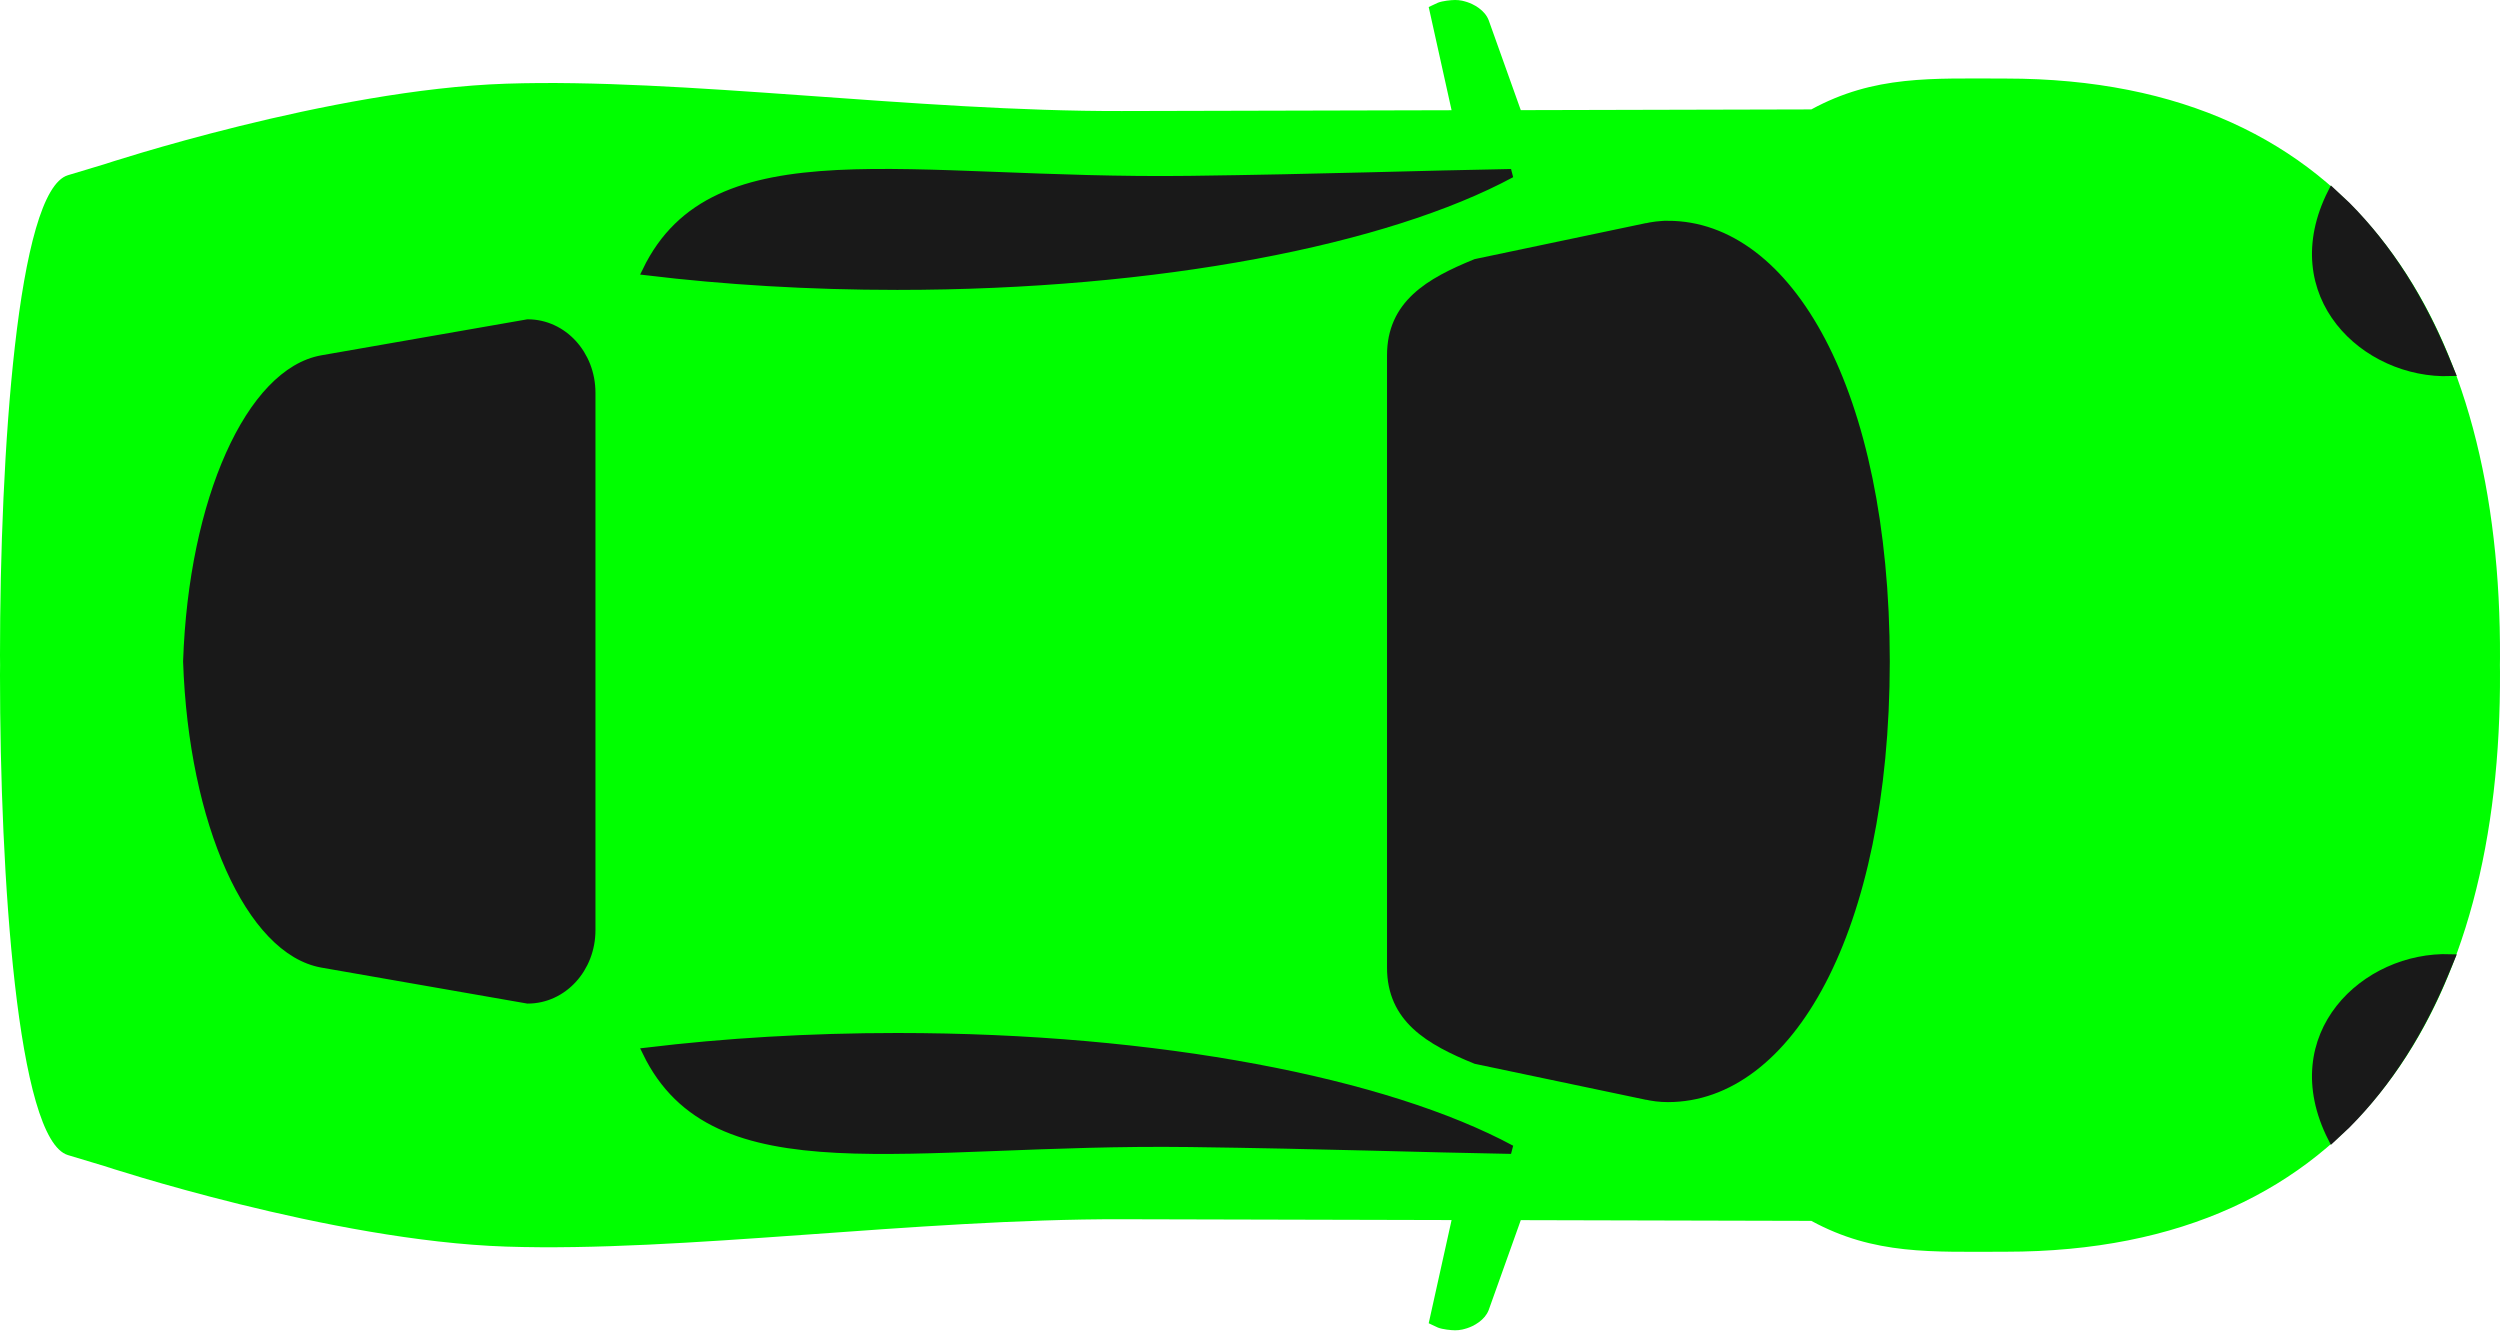
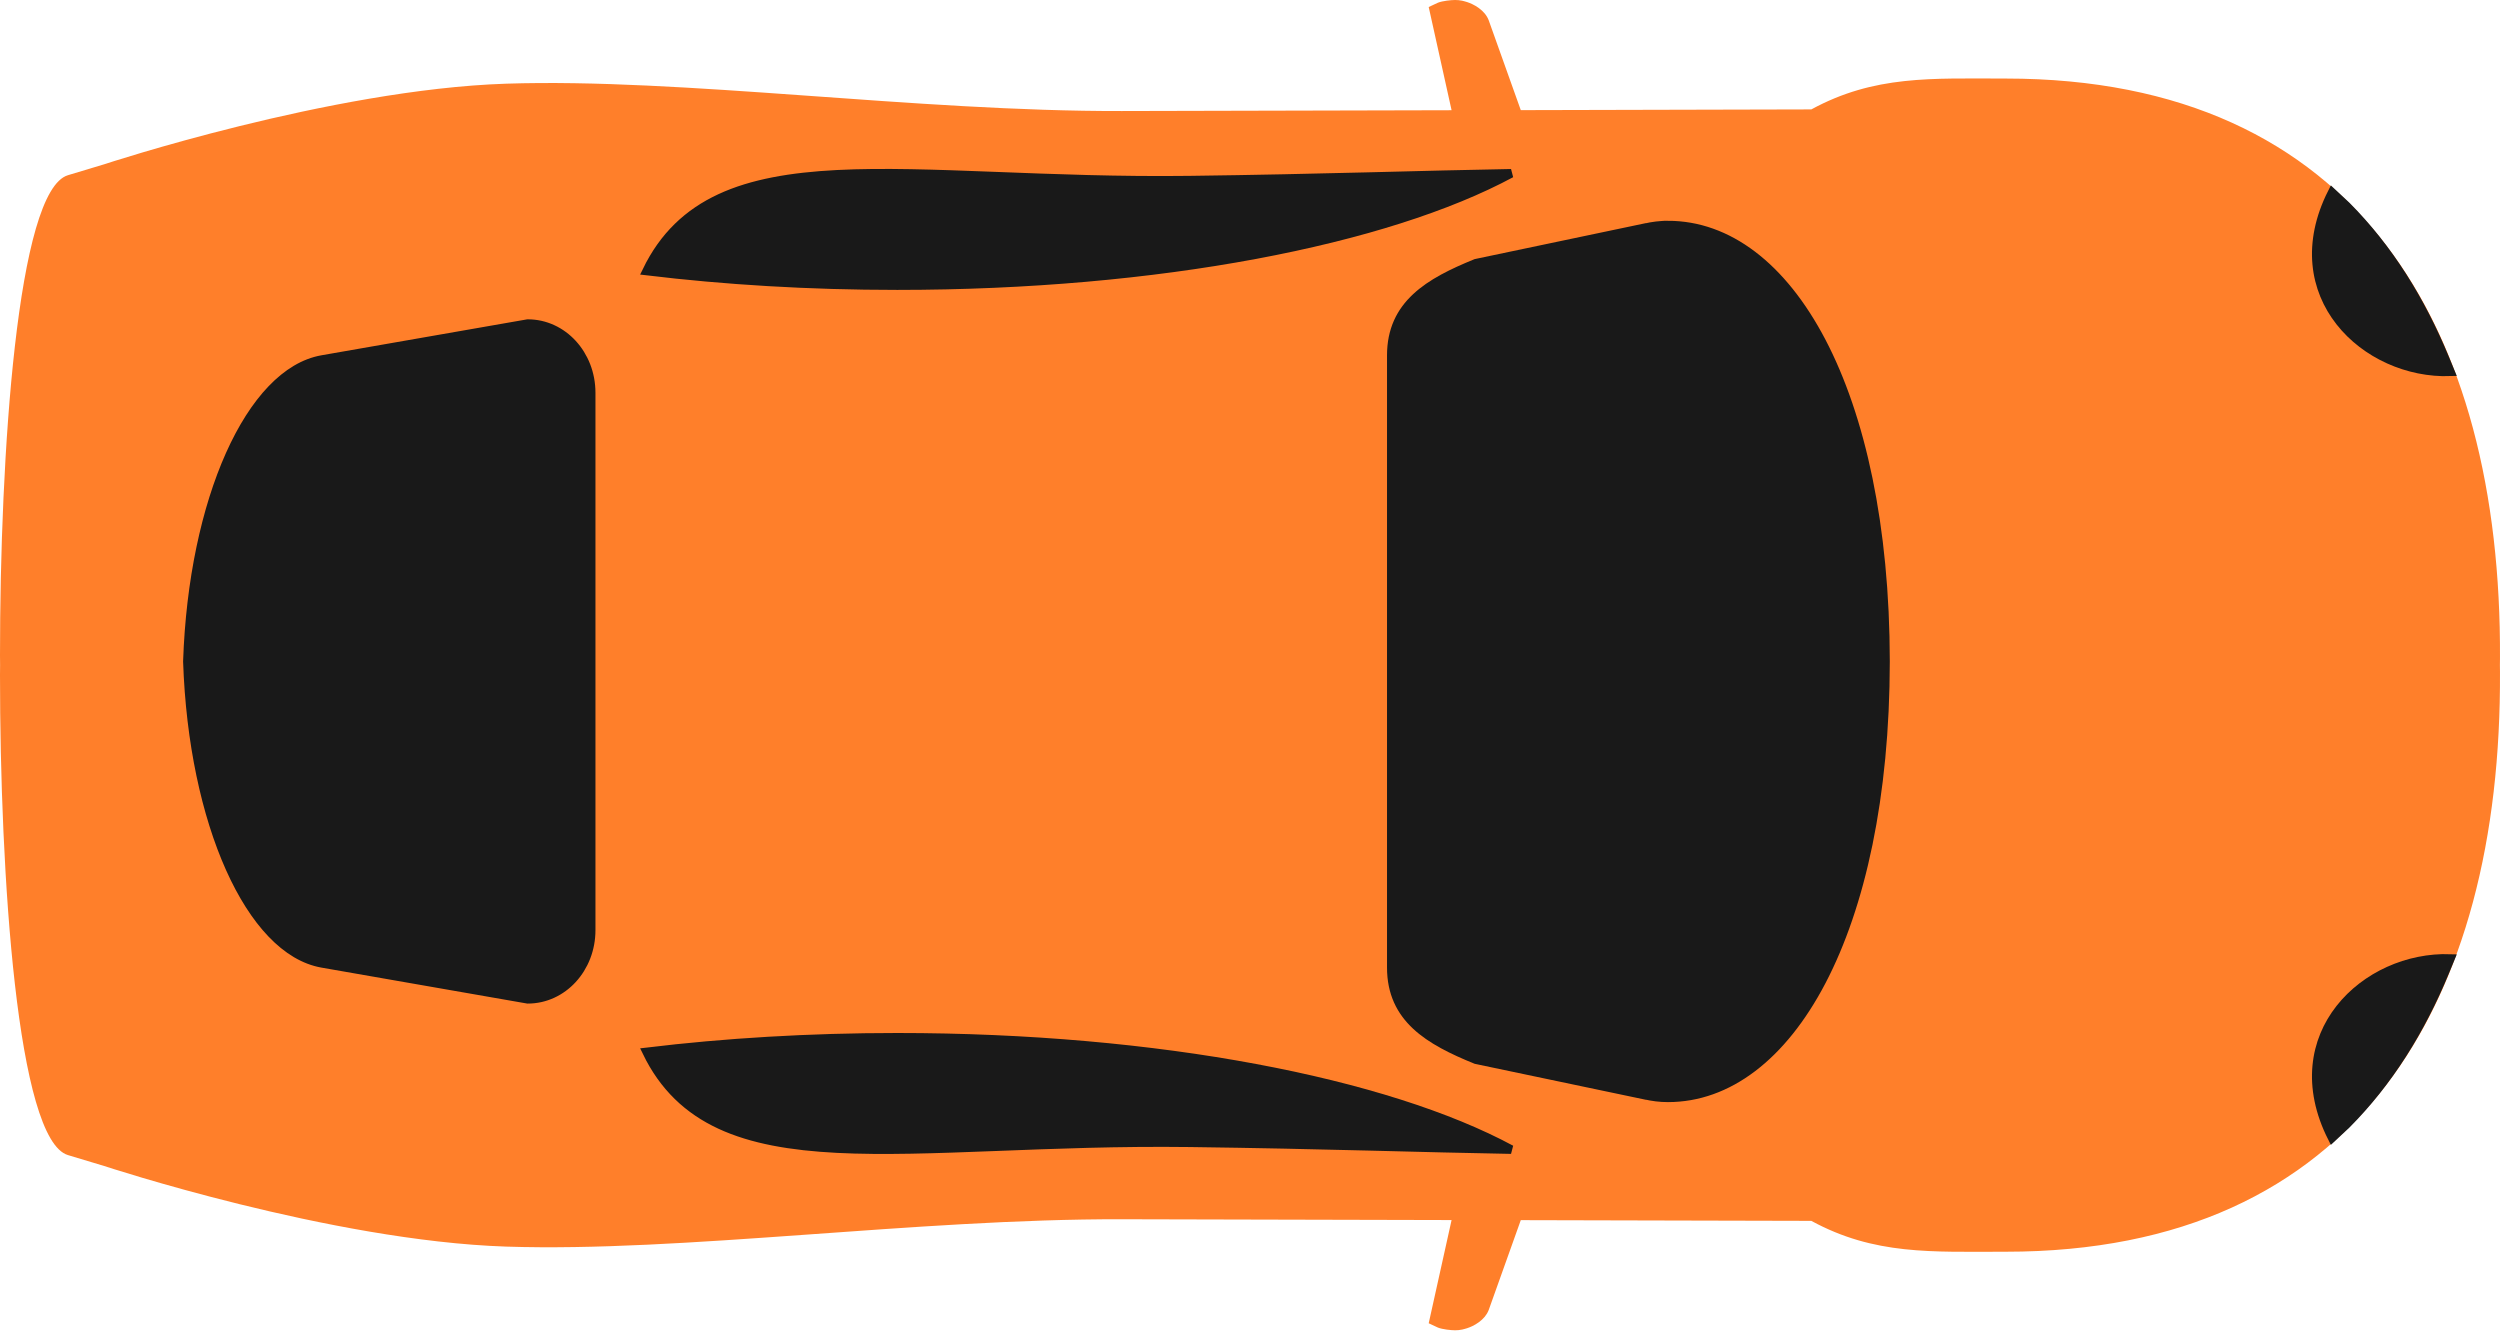
<svg xmlns="http://www.w3.org/2000/svg" width="1439.671" height="766.07" version="1.1" id="svg104">
  <defs id="defs64" />
  <g id="g102" transform="translate(-252.3426,-169.1283)">
    <g externalResourcesRequired="false" id="layer1" display="inline" style="display:inline">
      <g id="g3890">
-         <path d="m 1090.259,169.129 c -2.296,0.015 -7.185,0.508 -9.844,1.554 l -5.327,2.487 13.174,59.435 -189.945,0.466 c -118.648,0.274 -253.424,-19.075 -354.494,-15.752 -101.07,3.322 -231.51,46.428 -231.51,46.428 l -20.83,6.27 c -29.298,8.782 -39.14,161.45 -39.14,276.55 0,1.846 0.041,3.736 0.048,5.596 -0.007,1.86 -0.048,3.751 -0.048,5.596 0,115.1 9.842,267.768 39.14,276.55 l 20.83,6.27 c 0,0 130.44,43.106 231.51,46.428 101.07,3.322 235.845,-16.027 354.494,-15.752 l 189.945,0.466 -13.174,59.435 5.327,2.487 c 2.659,1.047 7.548,1.54 9.844,1.554 1.292,0.01 2.671,-0.123 4.09,-0.415 0.473,-0.097 0.949,-0.234 1.427,-0.363 0.463,-0.125 0.963,-0.26 1.427,-0.415 0.956,-0.32 1.923,-0.7 2.853,-1.14 2.772,-1.313 5.379,-3.155 7.276,-5.441 0.015,-0.018 0.033,-0.035 0.048,-0.052 0.951,-1.155 1.693,-2.409 2.235,-3.783 l 18.5,-51.818 167.308,0.415 c 36.373,19.802 69.261,17.773 111.998,17.773 202.786,0 285.54,-143.574 284.584,-333.911 0,-1.294 -0.029,-2.596 -0.047,-3.886 0.018,-1.29 0.047,-2.593 0.047,-3.886 0.956,-190.338 -81.799,-333.911 -284.584,-333.911 -42.737,0 -75.625,-2.029 -111.998,17.773 l -167.308,0.415 -18.5,-51.817 c -0.542,-1.374 -1.284,-2.628 -2.235,-3.783 -0.015,-0.017 -0.032,-0.034 -0.048,-0.052 -1.897,-2.286 -4.504,-4.128 -7.276,-5.441 -0.931,-0.44 -1.897,-0.82 -2.853,-1.14 -0.464,-0.154 -0.963,-0.29 -1.427,-0.415 -0.478,-0.129 -0.954,-0.266 -1.427,-0.363 -1.419,-0.291 -2.798,-0.423 -4.09,-0.415 v -2.8e-4 z" id="path2853" style="fill:#00ff00" />
+         <path d="m 1090.259,169.129 c -2.296,0.015 -7.185,0.508 -9.844,1.554 l -5.327,2.487 13.174,59.435 -189.945,0.466 c -118.648,0.274 -253.424,-19.075 -354.494,-15.752 -101.07,3.322 -231.51,46.428 -231.51,46.428 l -20.83,6.27 c -29.298,8.782 -39.14,161.45 -39.14,276.55 0,1.846 0.041,3.736 0.048,5.596 -0.007,1.86 -0.048,3.751 -0.048,5.596 0,115.1 9.842,267.768 39.14,276.55 l 20.83,6.27 c 0,0 130.44,43.106 231.51,46.428 101.07,3.322 235.845,-16.027 354.494,-15.752 l 189.945,0.466 -13.174,59.435 5.327,2.487 c 2.659,1.047 7.548,1.54 9.844,1.554 1.292,0.01 2.671,-0.123 4.09,-0.415 0.473,-0.097 0.949,-0.234 1.427,-0.363 0.463,-0.125 0.963,-0.26 1.427,-0.415 0.956,-0.32 1.923,-0.7 2.853,-1.14 2.772,-1.313 5.379,-3.155 7.276,-5.441 0.015,-0.018 0.033,-0.035 0.048,-0.052 0.951,-1.155 1.693,-2.409 2.235,-3.783 l 18.5,-51.818 167.308,0.415 c 36.373,19.802 69.261,17.773 111.998,17.773 202.786,0 285.54,-143.574 284.584,-333.911 0,-1.294 -0.029,-2.596 -0.047,-3.886 0.018,-1.29 0.047,-2.593 0.047,-3.886 0.956,-190.338 -81.799,-333.911 -284.584,-333.911 -42.737,0 -75.625,-2.029 -111.998,17.773 l -167.308,0.415 -18.5,-51.817 c -0.542,-1.374 -1.284,-2.628 -2.235,-3.783 -0.015,-0.017 -0.032,-0.034 -0.048,-0.052 -1.897,-2.286 -4.504,-4.128 -7.276,-5.441 -0.931,-0.44 -1.897,-0.82 -2.853,-1.14 -0.464,-0.154 -0.963,-0.29 -1.427,-0.415 -0.478,-0.129 -0.954,-0.266 -1.427,-0.363 -1.419,-0.291 -2.798,-0.423 -4.09,-0.415 v -2.8e-4 z" id="path2853" style="fill:#ff7f2a;fill-opacity:1" />
        <path d="m 769.045,766.499 c -50.775,0 -99.388,2.985 -144.29,8.395 39.051,80.775 149.119,50.185 312.834,52.284 75.615,0.97 136.272,3.116 184.951,3.938 -71.77,-38.692 -203.208,-64.616 -353.495,-64.616 z" id="path3643" style="opacity:1;fill:#191919;fill-opacity:1;stroke:#191919;stroke-opacity:1;stroke-width:5;stroke-miterlimit:4;stroke-dasharray:none" />
        <path d="m 1663.44,721.105 v 0 c -48.902,-1.693 -97.951,44.14 -68.102,103.22 v 0 l 8.288,-7.733 c 24.181,-24.342 42.775,-54.201 56.628,-87.767 z" id="path3707" stroke-miterlimit="4" style="fill:#191919;fill-opacity:1;fill-rule:nonzero;stroke:#191919;stroke-width:5;stroke-miterlimit:4;stroke-dasharray:none" />
        <path d="m 556.224,355.515 -118.323,20.675 c -41.319,7.22 -74.491,80.873 -77.614,173.847 3.123,92.974 36.295,166.628 77.614,173.847 l 118.323,20.675 c 20.234,0 36.524,-17.749 36.524,-39.796 V 395.311 c 0,-22.047 -16.29,-39.796 -36.524,-39.796 z" id="rect2864" stroke-miterlimit="4" style="opacity:1;fill:#191919;fill-opacity:1;stroke:#191919;stroke-width:5;stroke-miterlimit:4" />
        <path d="m 1212.851,298.775 c -4.519,0 -8.969,0.551 -13.364,1.606 -0.016,-0.017 -0.032,-0.035 -0.047,-0.052 l -97.16,20.416 c -26.979,10.952 -48.699,23.665 -48.699,53.061 V 726.269 c 0,29.396 21.72,42.109 48.699,53.061 l 97.16,20.416 c 0.016,-0.017 0.032,-0.035 0.047,-0.052 4.395,1.056 8.845,1.606 13.364,1.606 69.085,0 125.093,-95.116 125.266,-251.263 -0.173,-156.146 -56.181,-251.263 -125.266,-251.263 z" id="path3703" stroke-miterlimit="4" style="opacity:1;fill:#191919;fill-opacity:1;stroke:#191919;stroke-width:5;stroke-miterlimit:4;stroke-dashoffset:0" />
        <path d="m 769.045,333.576 c -50.775,0 -99.388,-2.985 -144.29,-8.394 39.051,-80.775 149.119,-50.185 312.834,-52.284 75.615,-0.97 136.272,-3.116 184.951,-3.938 -71.77,38.692 -203.208,64.616 -353.495,64.616 z" id="path4157" style="opacity:1;fill:#191919;fill-opacity:1;stroke-width:5;stroke-miterlimit:4;stroke-dasharray:none;stroke:#191919;stroke-opacity:1" />
        <path d="m 1663.44,383.222 v 0 c -48.902,1.693 -97.951,-44.14 -68.102,-103.22 v 0 l 8.288,7.733 c 24.181,24.342 42.775,54.201 56.628,87.767 z" id="path3707-5" stroke-miterlimit="4" style="display:inline;fill:#191919;fill-opacity:1;fill-rule:nonzero;stroke:#191919;stroke-width:5;stroke-miterlimit:4;stroke-dasharray:none" />
      </g>
    </g>
  </g>
</svg>
